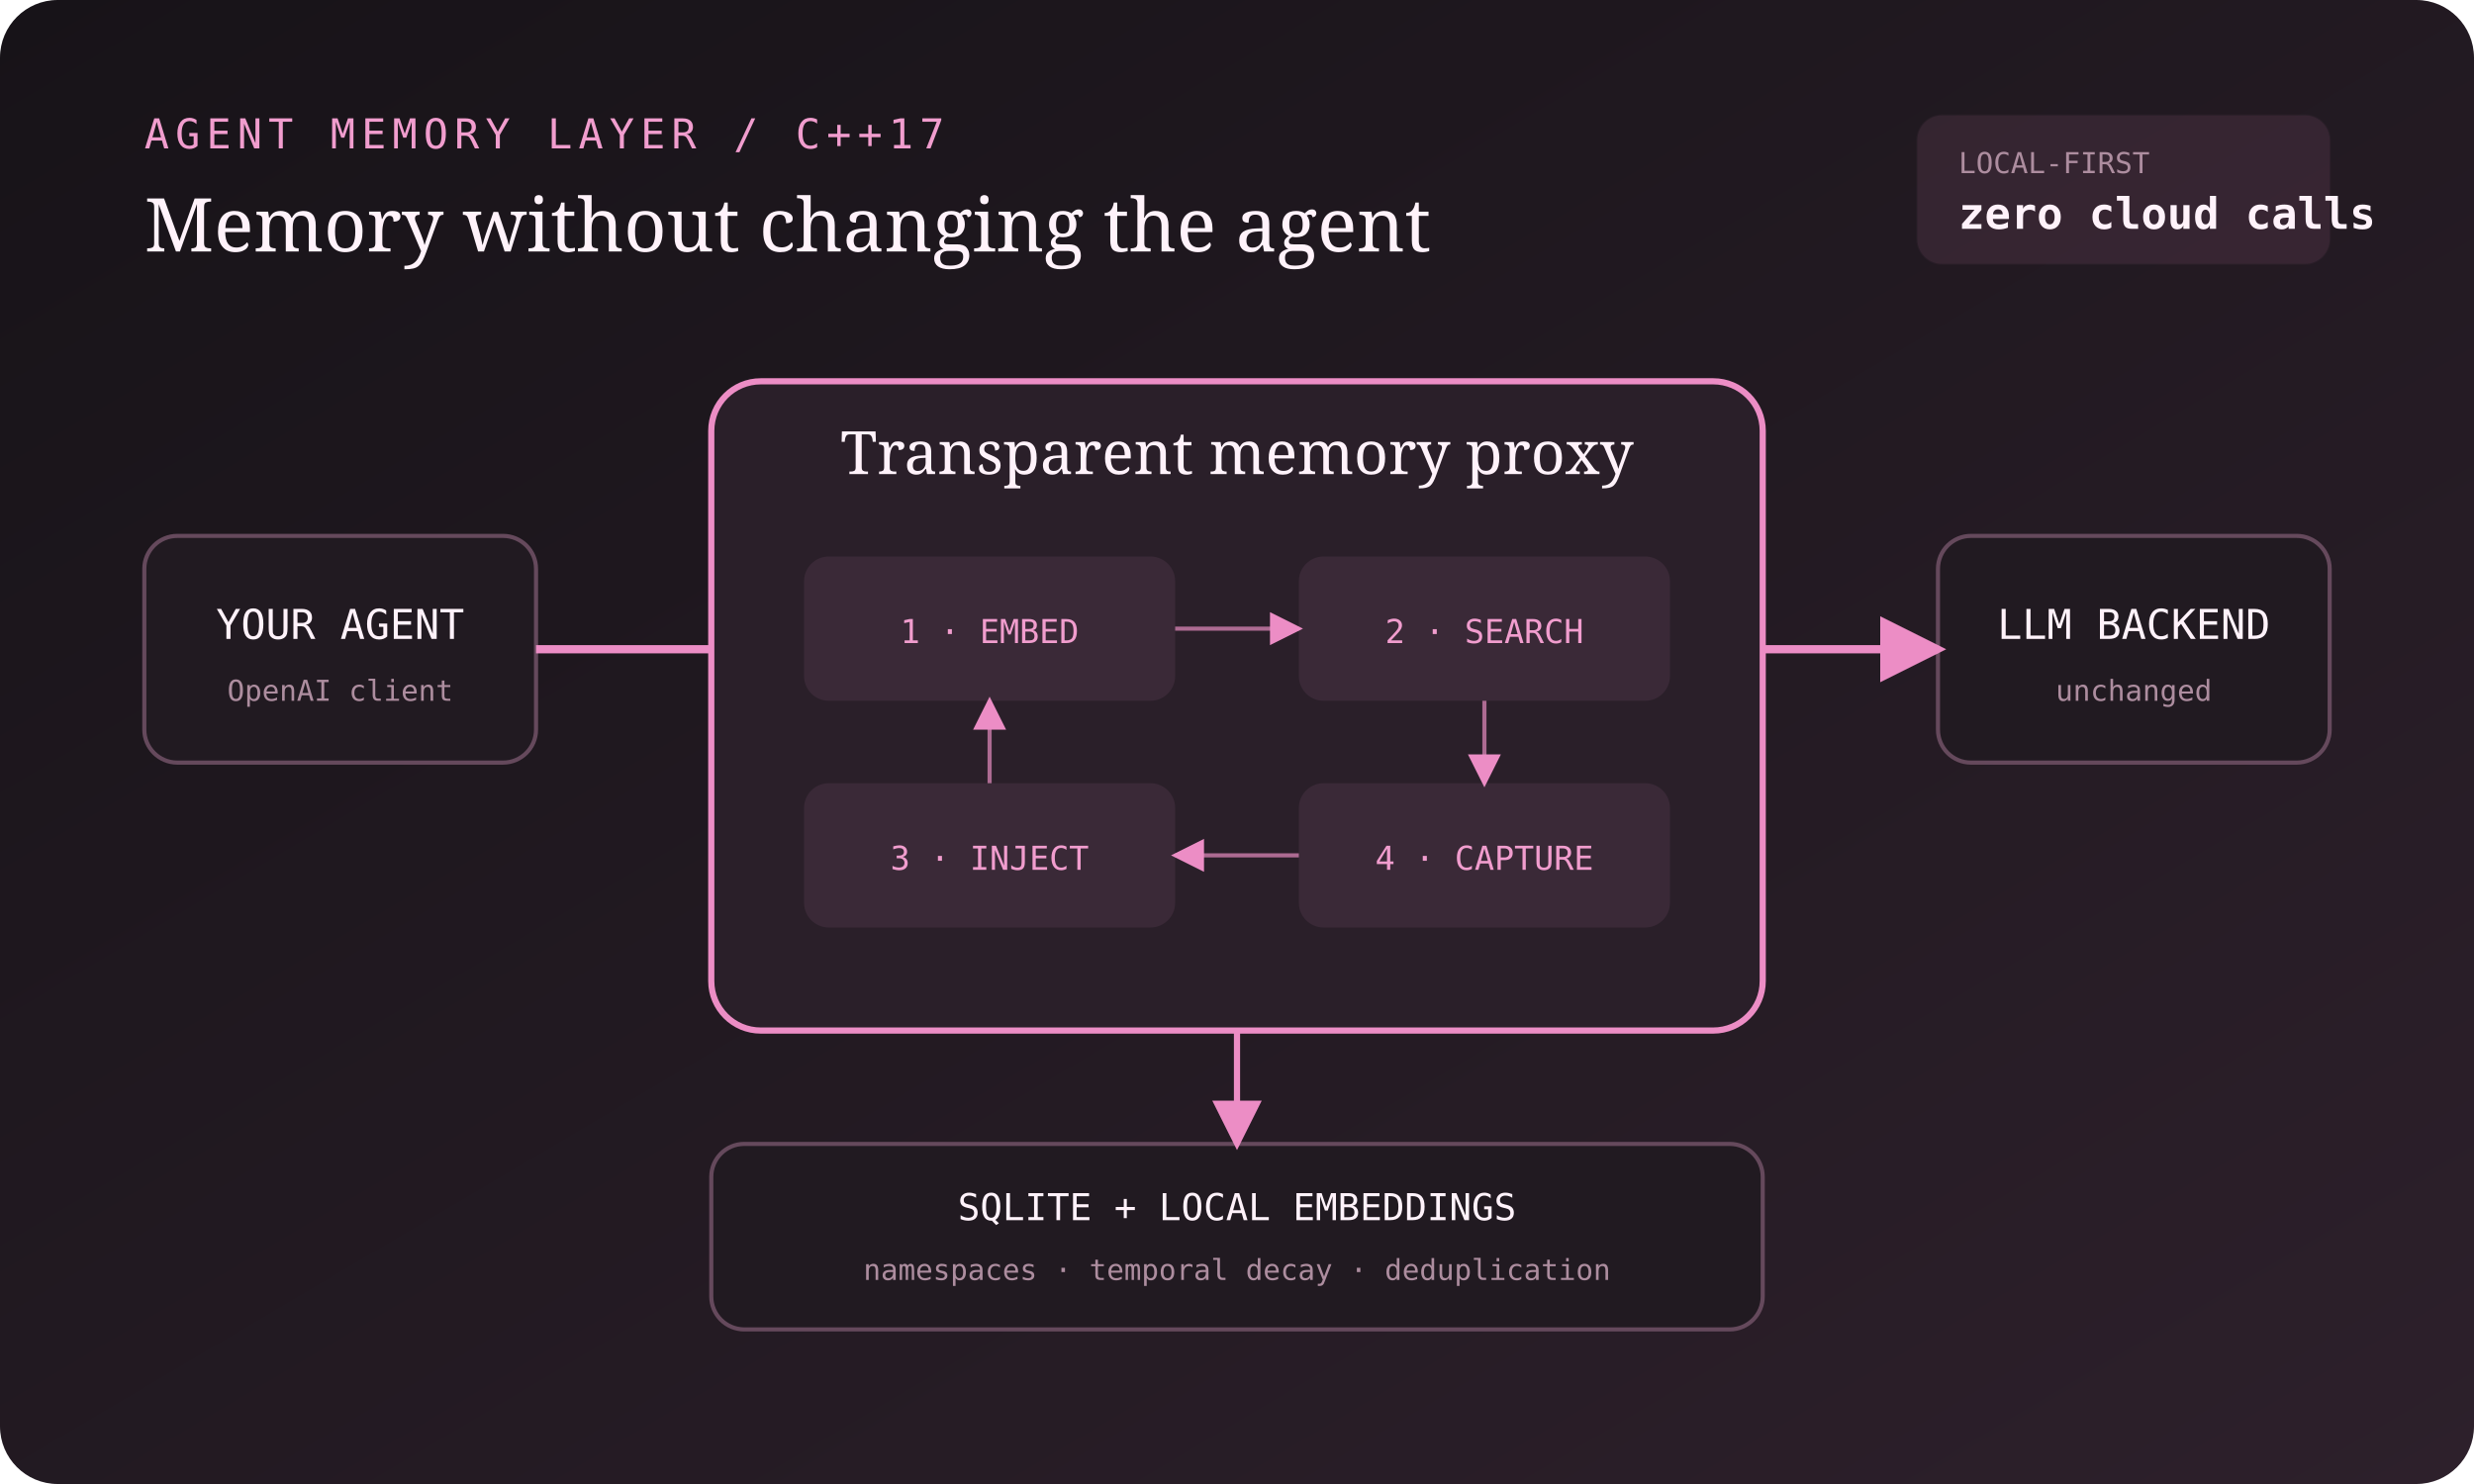
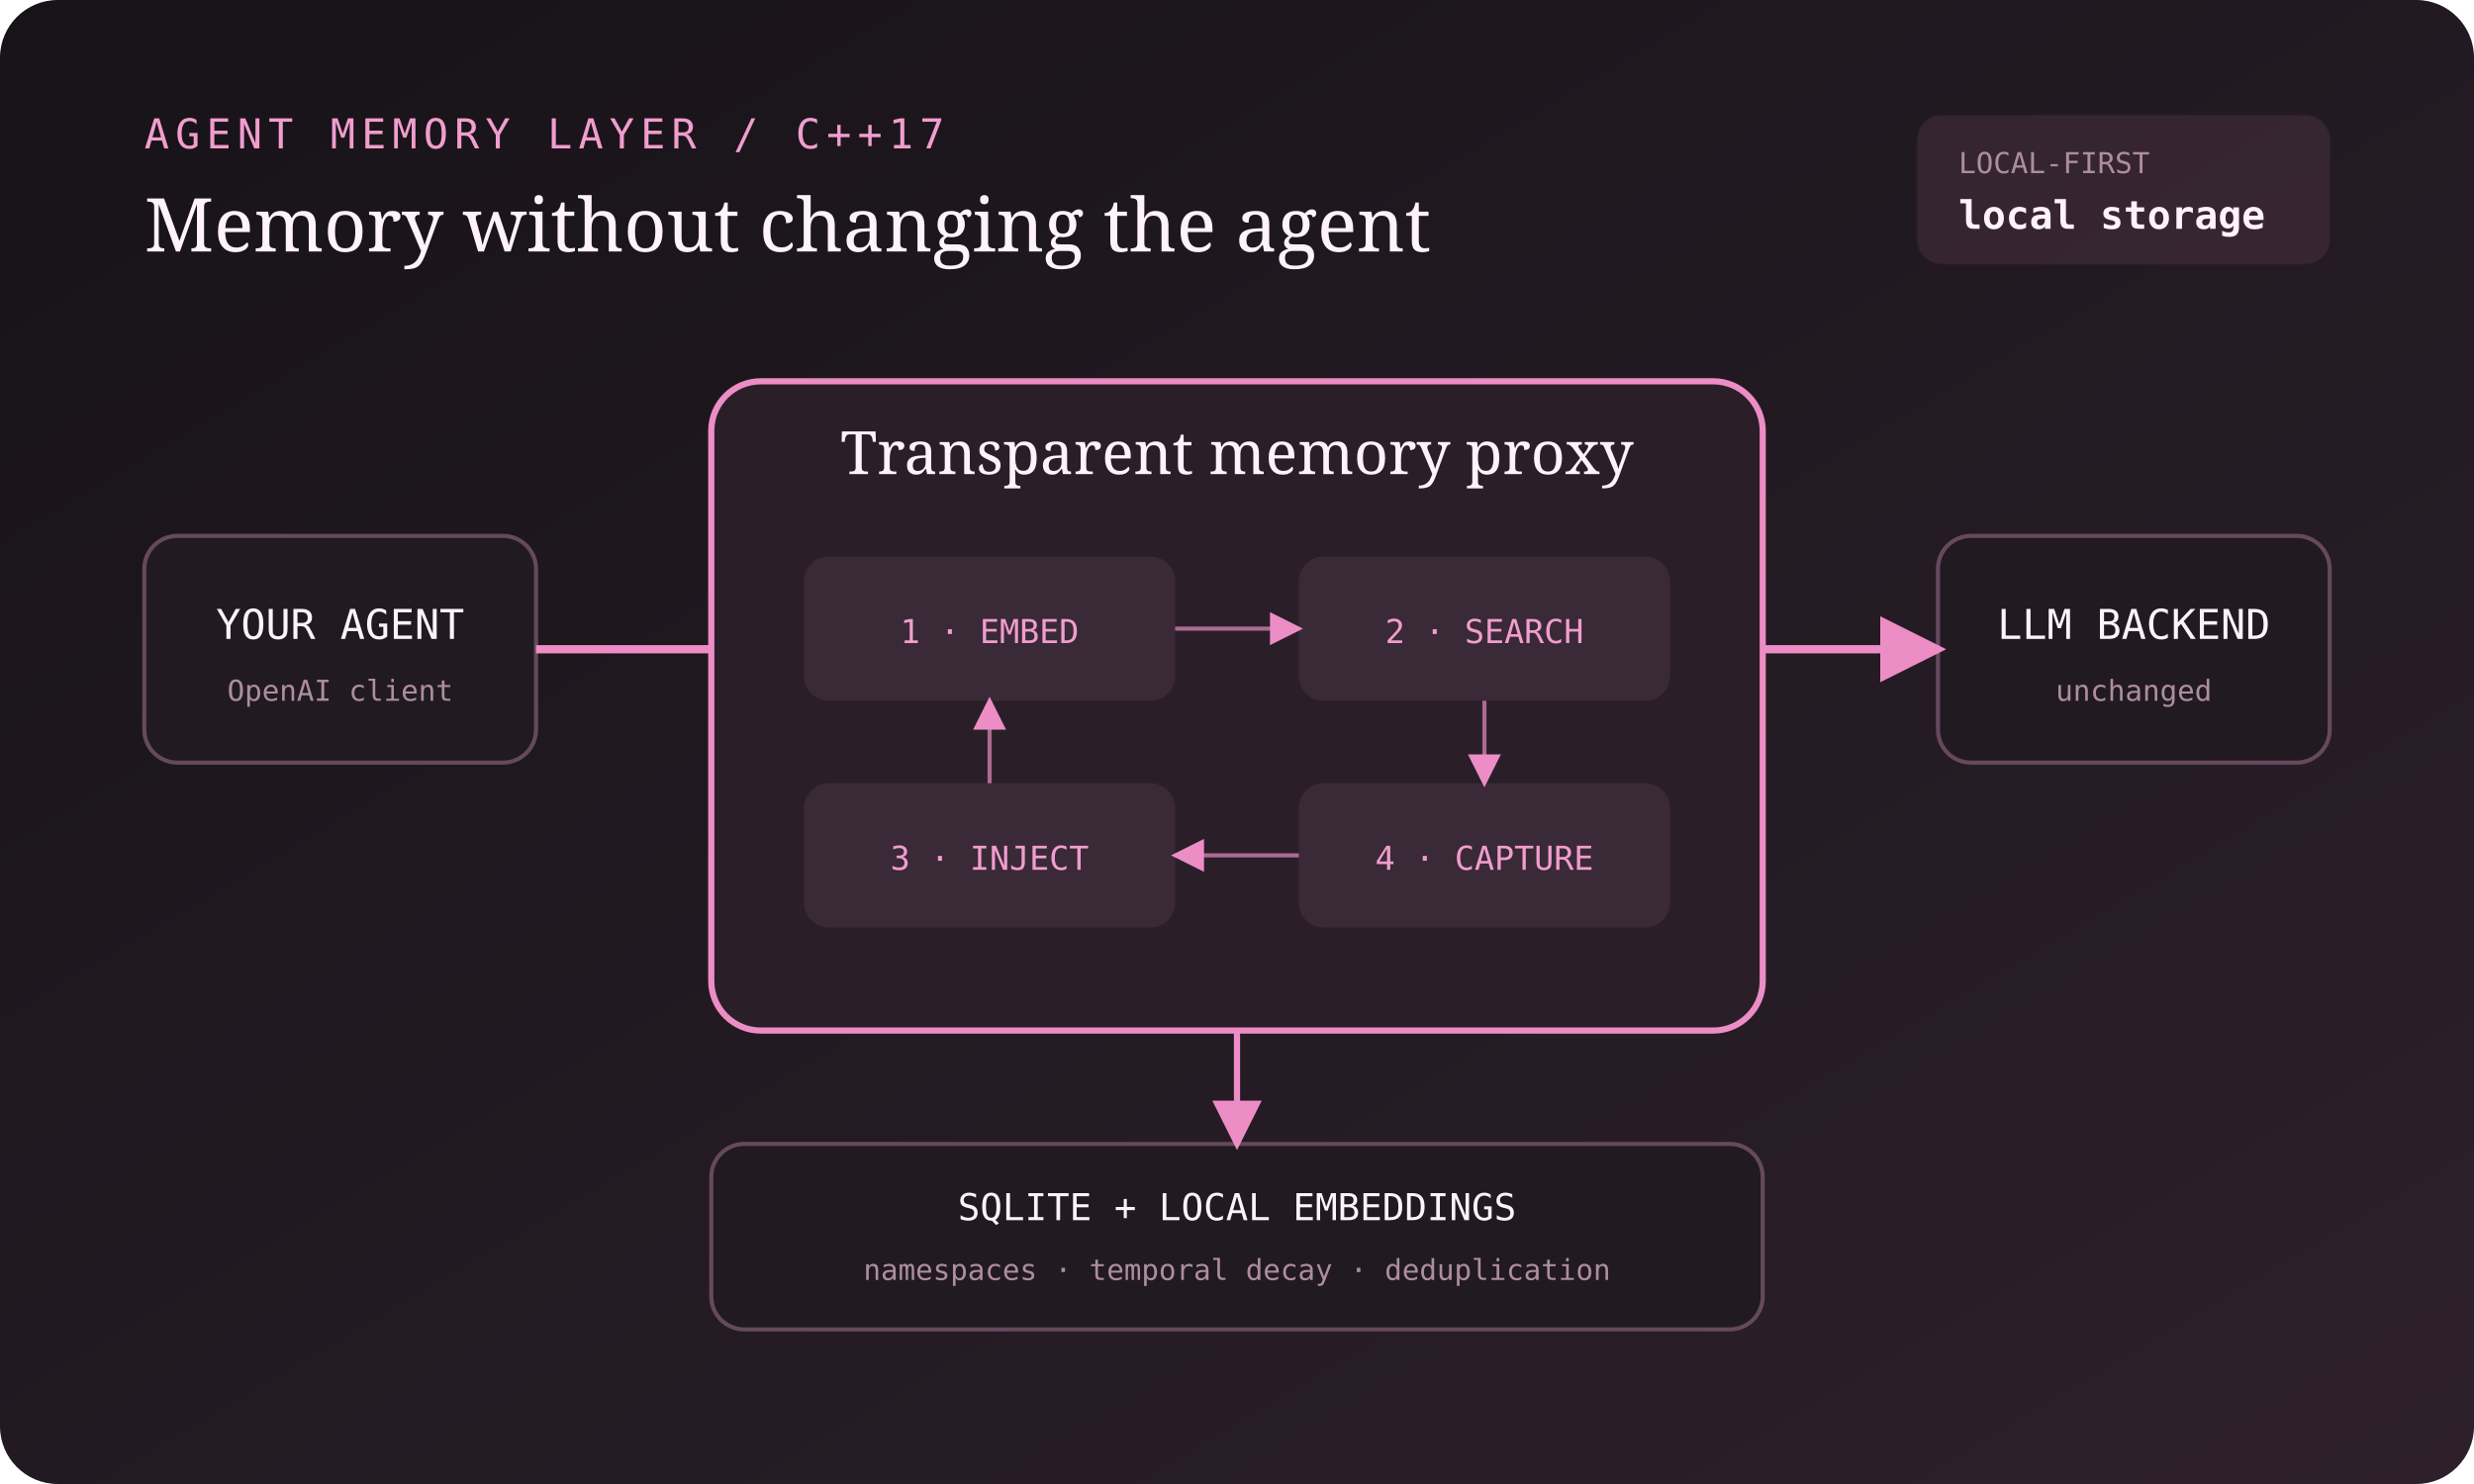
<svg xmlns="http://www.w3.org/2000/svg" width="1200" height="720" viewBox="0 0 1200 720" role="img" aria-labelledby="title desc">
  <defs>
    <linearGradient id="bg" x1="0" y1="0" x2="1" y2="1">
      <stop stop-color="#171318" />
      <stop offset="1" stop-color="#2d202b" />
    </linearGradient>
    <marker id="arrow" markerWidth="8" markerHeight="8" refX="7" refY="4" orient="auto">
      <path d="M0 0L8 4L0 8Z" fill="#ec8dc5" />
    </marker>
  </defs>
  <rect width="1200" height="720" rx="28" fill="url(#bg)" />
  <g font-family="ui-monospace, SFMono-Regular, Menlo, monospace">
    <text x="70" y="72" fill="#f19dce" font-size="20" letter-spacing="3">AGENT MEMORY LAYER / C++17</text>
    <text x="70" y="122" fill="#fff2fa" font-family="Georgia, serif" font-size="36">Memory without changing the agent</text>
  </g>
  <g fill="#211a21" stroke="#65495c" stroke-width="2">
    <rect x="70" y="260" width="190" height="110" rx="16" />
    <rect x="940" y="260" width="190" height="110" rx="16" />
  </g>
  <g fill="#fff2fa" font-family="ui-monospace, monospace" font-size="20" text-anchor="middle">
    <text x="165" y="310">YOUR AGENT</text>
    <text x="165" y="340" fill="#ad8d9f" font-size="14">OpenAI client</text>
    <text x="1035" y="310">LLM BACKEND</text>
    <text x="1035" y="340" fill="#ad8d9f" font-size="14">unchanged</text>
  </g>
  <path d="M260 315H345M855 315H940" stroke="#ec8dc5" stroke-width="4" marker-end="url(#arrow)" />
  <rect x="345" y="185" width="510" height="315" rx="24" fill="#2a1f29" stroke="#ec8dc5" stroke-width="3" />
  <text x="600" y="230" fill="#fff2fa" font-family="Georgia, serif" font-size="29" text-anchor="middle">Transparent memory proxy</text>
  <g font-family="ui-monospace, monospace" font-size="16">
    <rect x="390" y="270" width="180" height="70" rx="12" fill="#3a2937" />
    <text x="480" y="312" fill="#f19dce" text-anchor="middle">1 · EMBED</text>
    <rect x="630" y="270" width="180" height="70" rx="12" fill="#3a2937" />
    <text x="720" y="312" fill="#f19dce" text-anchor="middle">2 · SEARCH</text>
    <rect x="390" y="380" width="180" height="70" rx="12" fill="#3a2937" />
    <text x="480" y="422" fill="#f19dce" text-anchor="middle">3 · INJECT</text>
    <rect x="630" y="380" width="180" height="70" rx="12" fill="#3a2937" />
    <text x="720" y="422" fill="#f19dce" text-anchor="middle">4 · CAPTURE</text>
  </g>
  <g fill="none" stroke="#ad6b92" stroke-width="2" marker-end="url(#arrow)">
    <path d="M570 305H630" />
    <path d="M720 340V380" />
    <path d="M630 415H570" />
    <path d="M480 380V340" />
  </g>
  <rect x="345" y="555" width="510" height="90" rx="16" fill="#211a21" stroke="#65495c" stroke-width="2" />
  <text x="600" y="592" fill="#fff2fa" font-family="ui-monospace, monospace" font-size="18" text-anchor="middle">SQLITE + LOCAL EMBEDDINGS</text>
  <text x="600" y="621" fill="#ad8d9f" font-family="ui-monospace, monospace" font-size="14" text-anchor="middle">namespaces · temporal decay · deduplication</text>
  <path d="M600 500V555" stroke="#ec8dc5" stroke-width="3" marker-end="url(#arrow)" />
  <rect x="930" y="56" width="200" height="72" rx="12" fill="#ec8dc5" opacity=".1" stroke="#ec8dc5" stroke-opacity=".35" />
  <text x="950" y="84" fill="#ad8d9f" font-family="ui-monospace, monospace" font-size="14">LOCAL-FIRST</text>
-   <text x="950" y="111" fill="#fff2fa" font-family="ui-monospace, monospace" font-size="21" font-weight="700">zero cloud calls</text>
+   <text x="950" y="111" fill="#fff2fa" font-family="ui-monospace, monospace" font-size="19" font-weight="700">local storage</text>
</svg>
